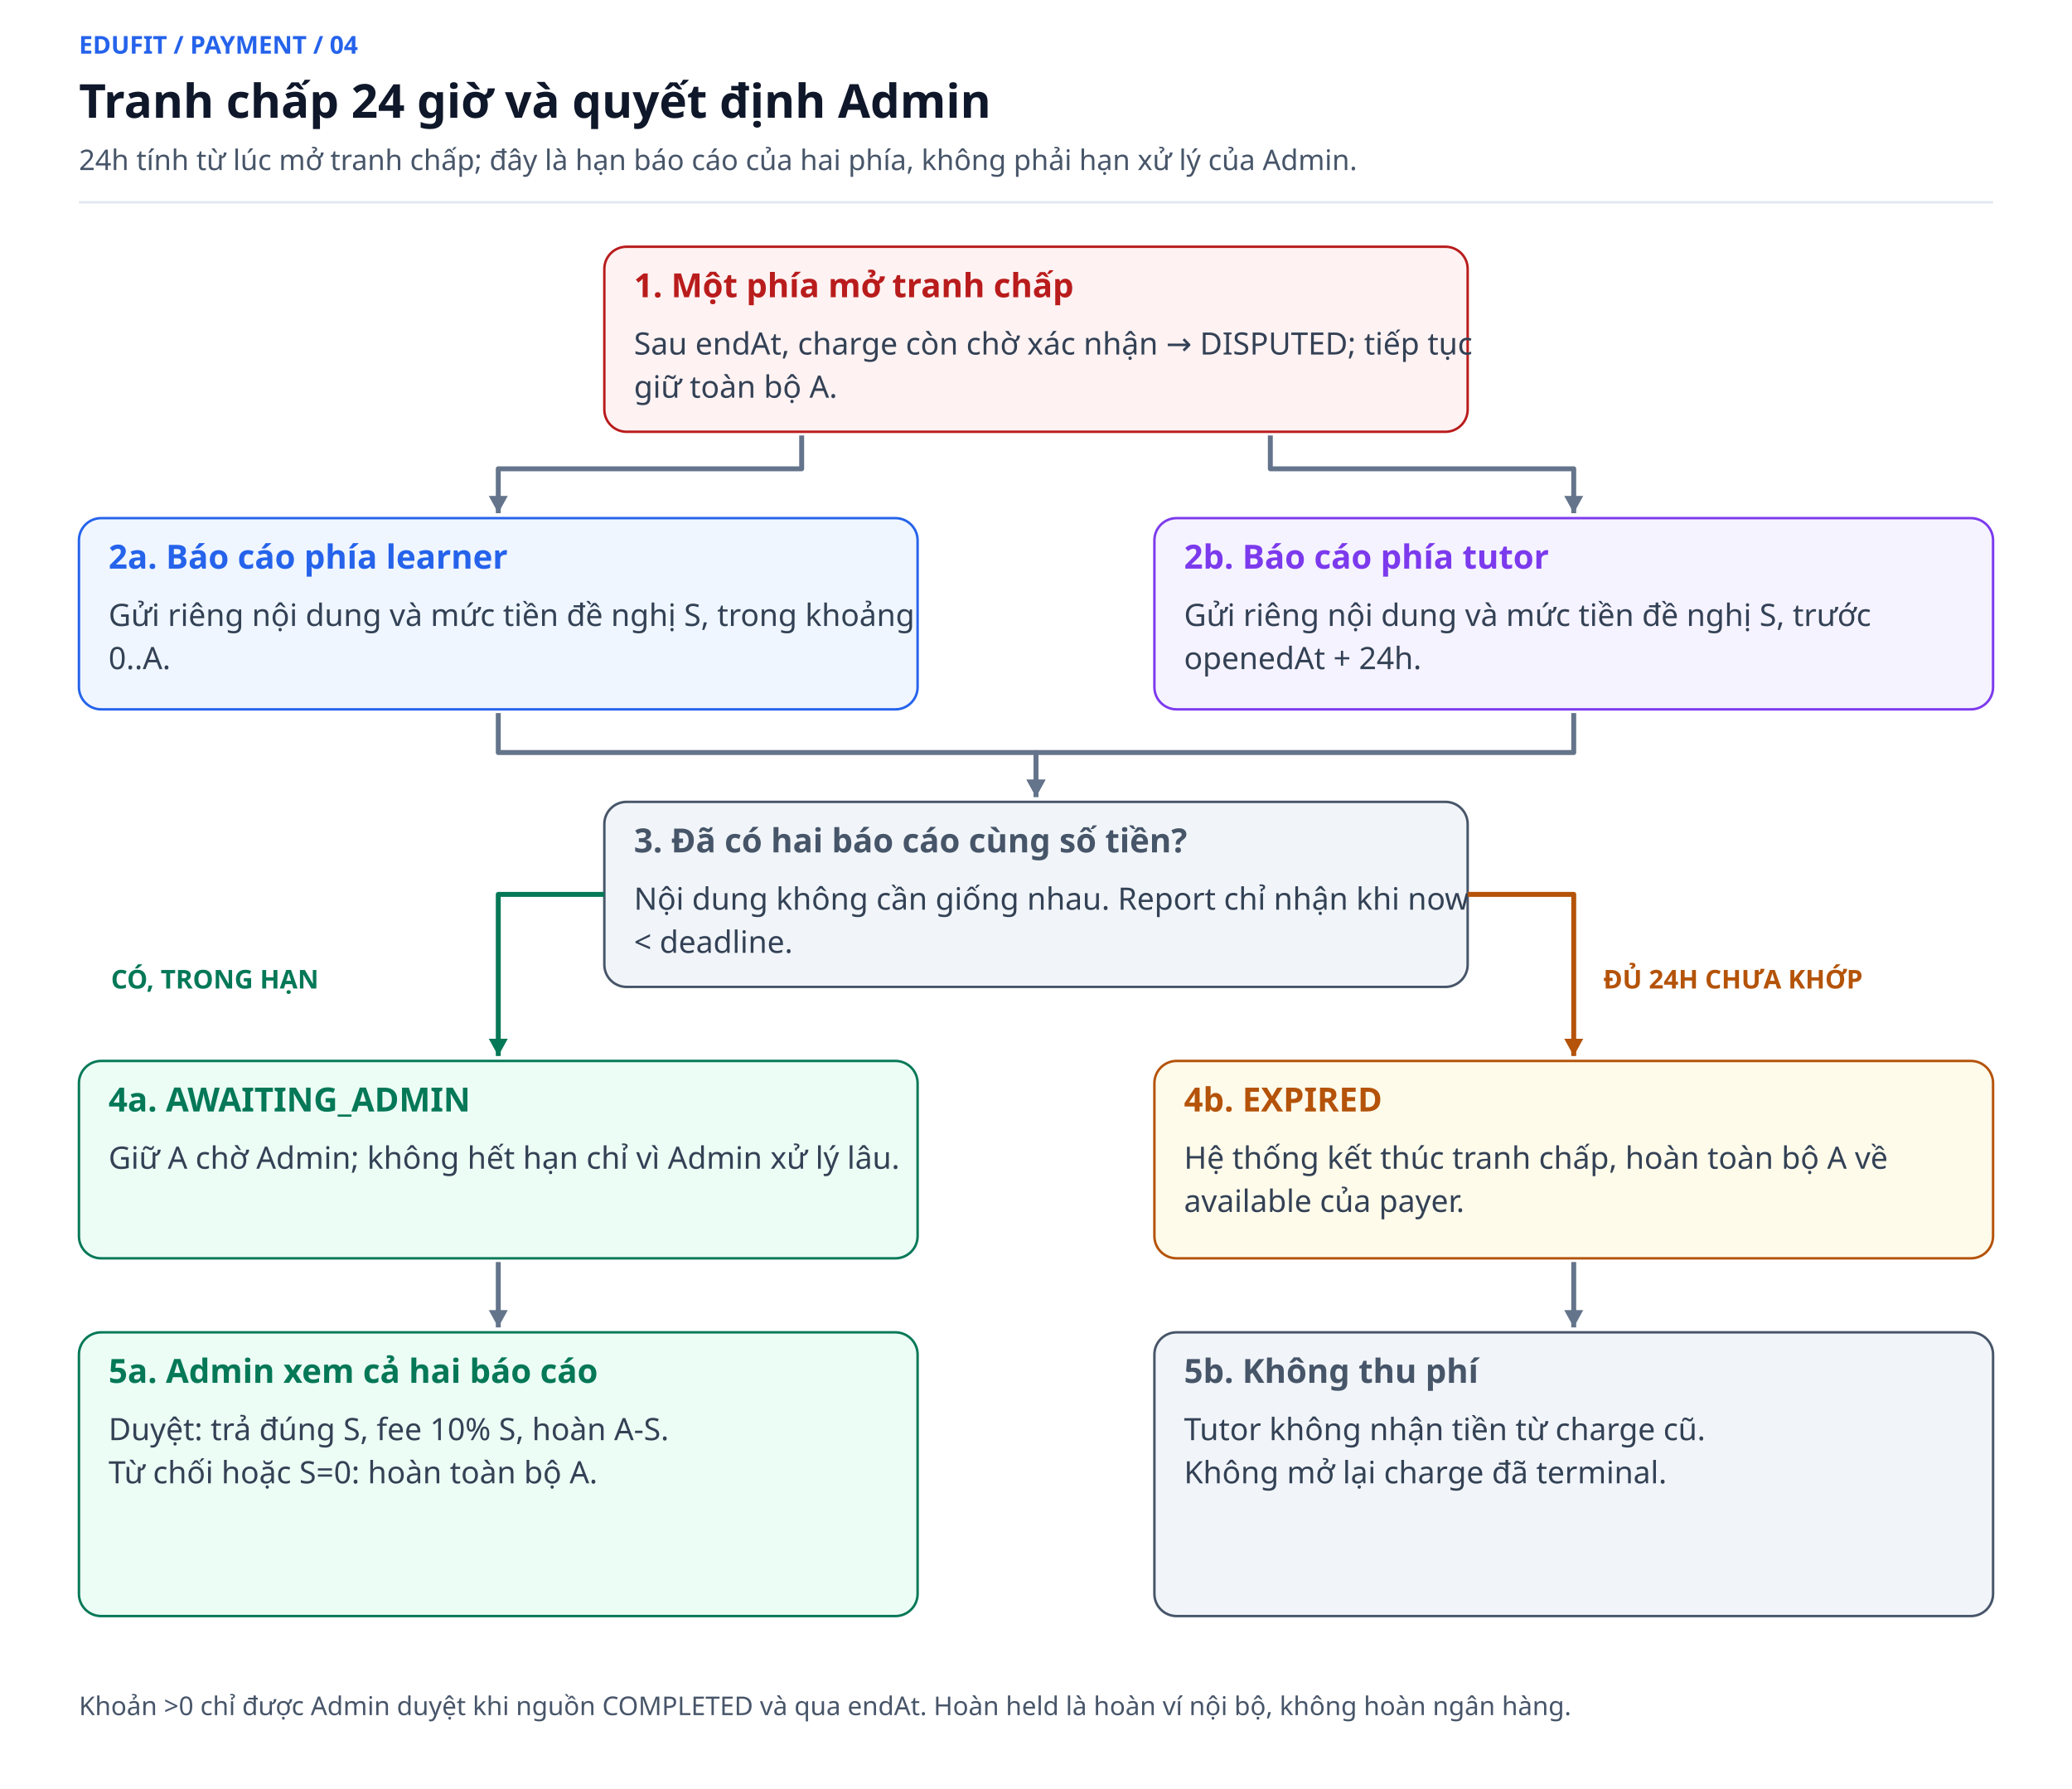
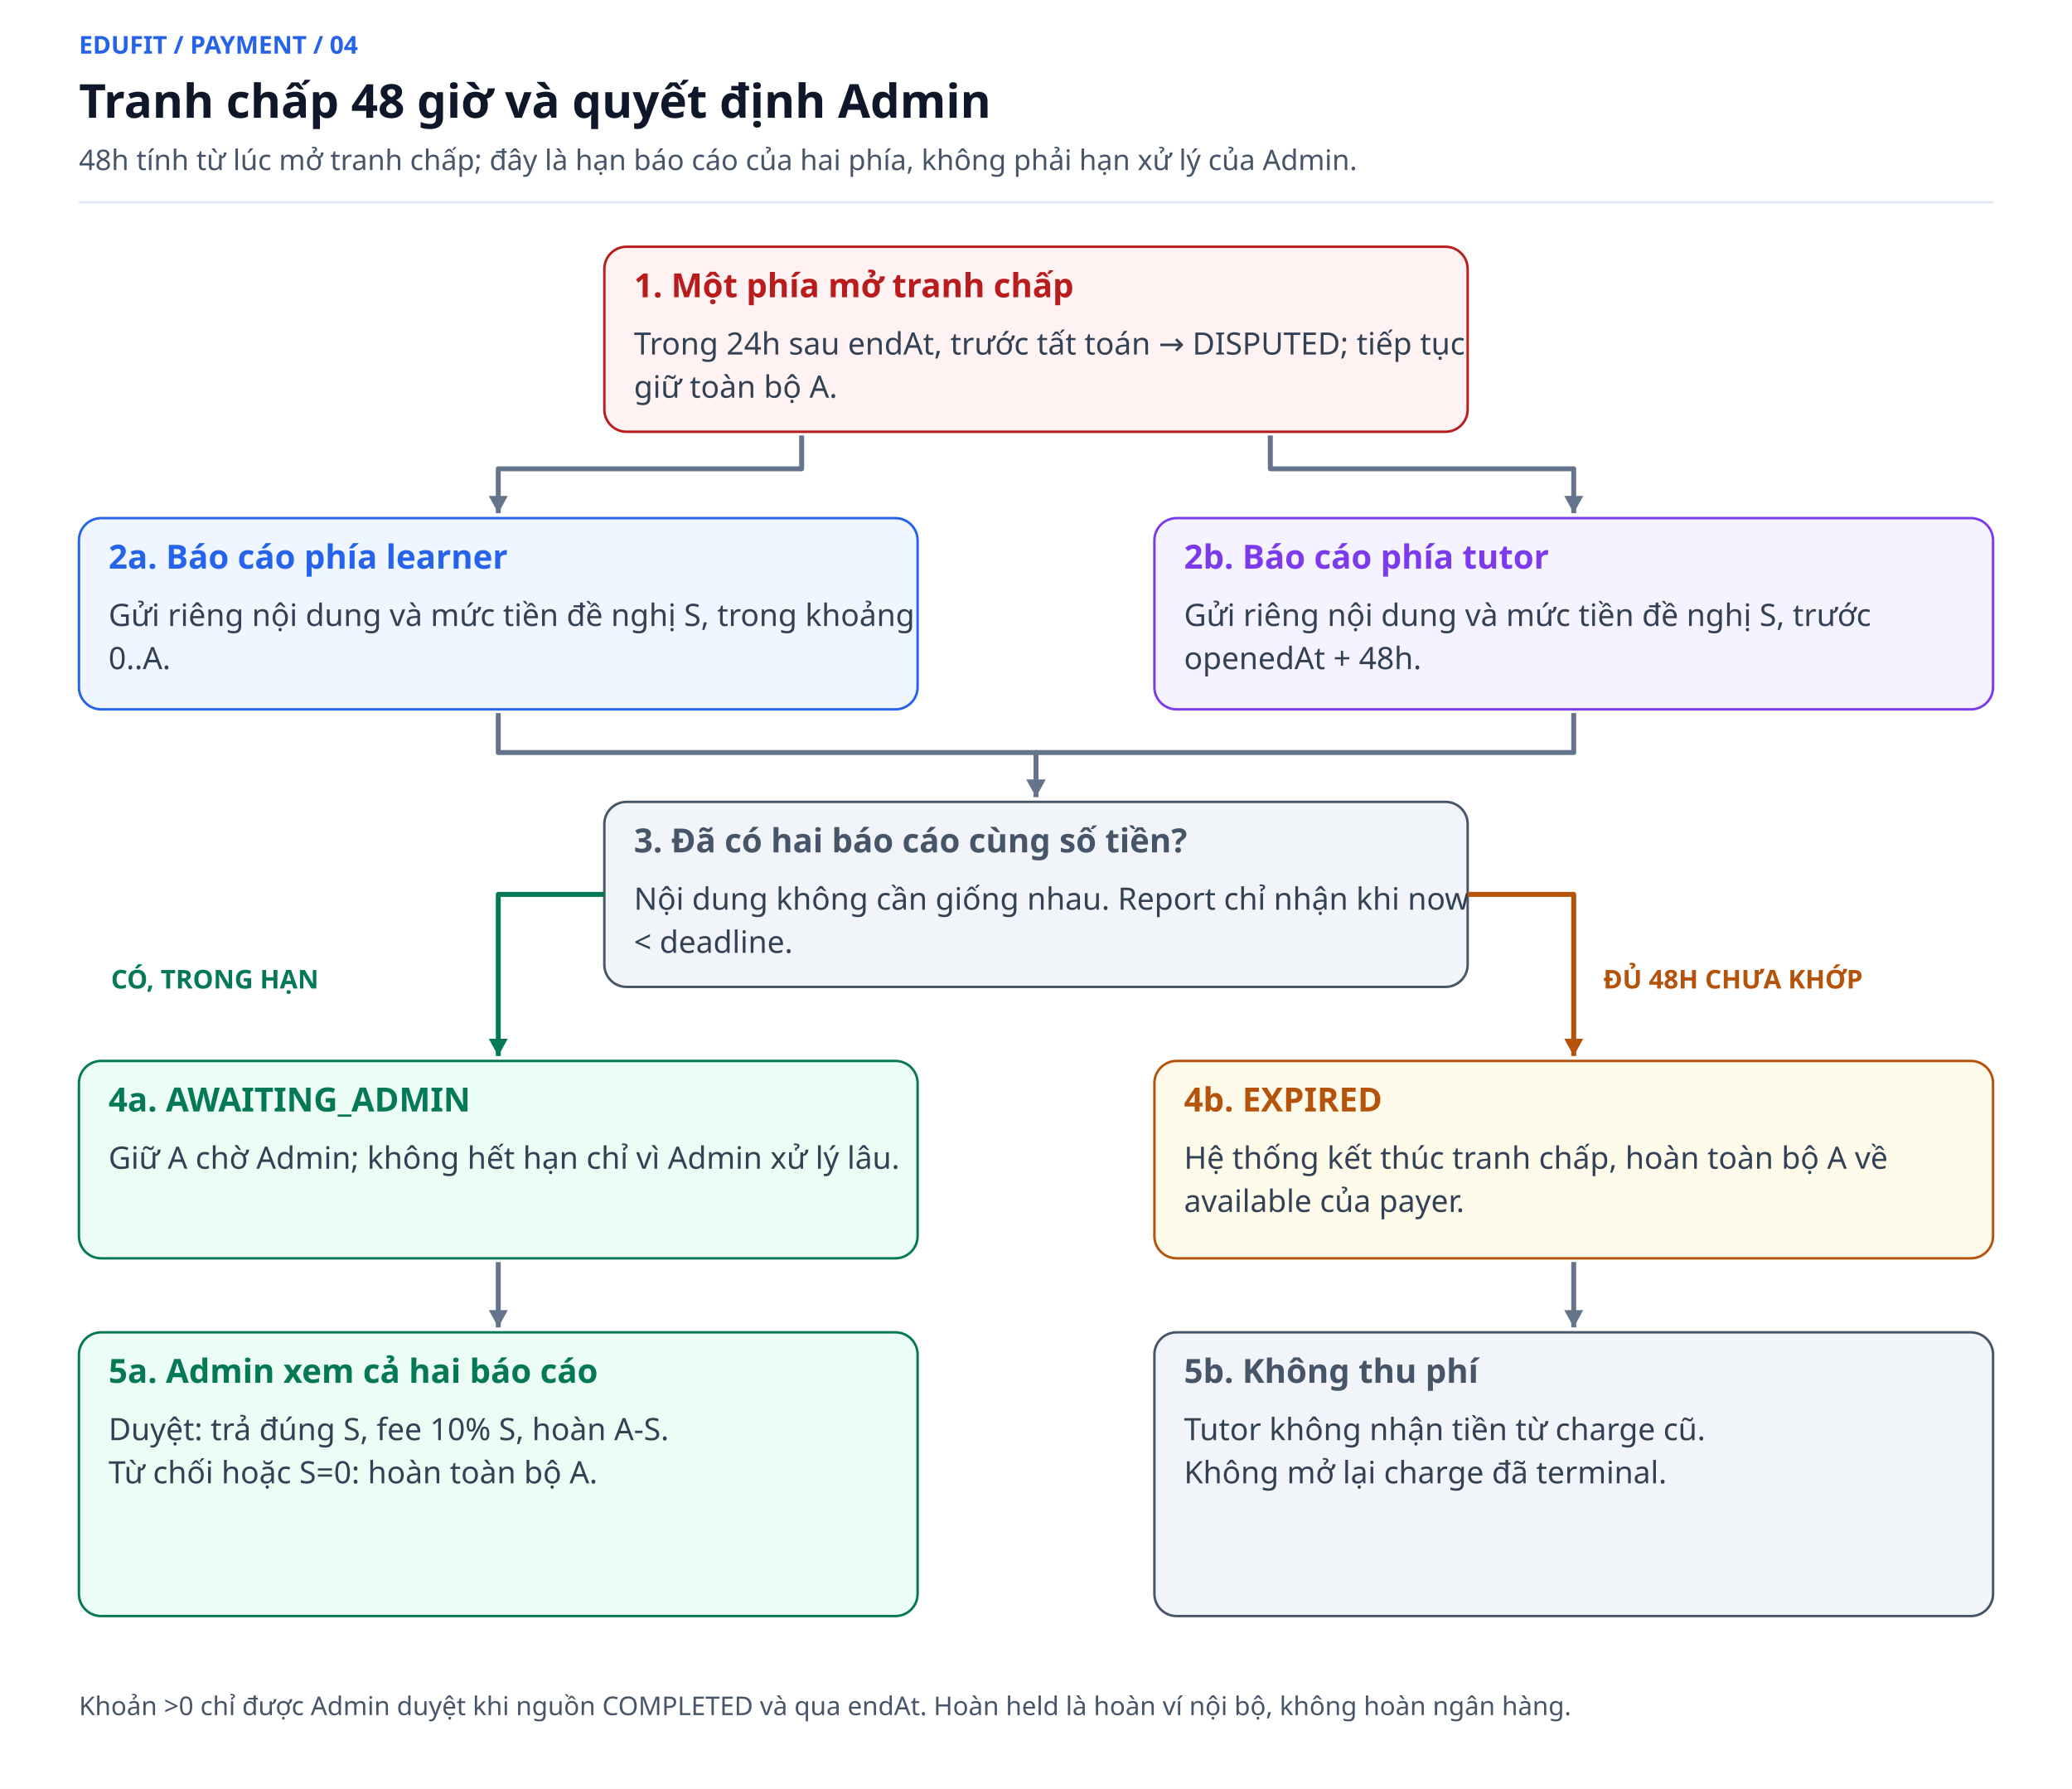
<svg xmlns="http://www.w3.org/2000/svg" width="1680" height="1450" viewBox="0 0 1680 1450">
  <rect width="100%" height="100%" fill="white" />
  <text x="64" y="28" font-family="Segoe UI, sans-serif" font-size="20" font-weight="700" fill="#2563EB" dominant-baseline="text-before-edge">EDUFIT / PAYMENT / 04</text>
-   <text x="64" y="66" font-family="Segoe UI, sans-serif" font-size="38" font-weight="700" fill="#0F172A" dominant-baseline="text-before-edge">Tranh chấp 24 giờ và quyết định Admin</text>
-   <text x="64" y="120" font-family="Segoe UI, sans-serif" font-size="23" font-weight="400" fill="#475569" dominant-baseline="text-before-edge">24h tính từ lúc mở tranh chấp; đây là hạn báo cáo của hai phía, không phải hạn xử lý của Admin.</text>
+   <text x="64" y="66" font-family="Segoe UI, sans-serif" font-size="38" font-weight="700" fill="#0F172A" dominant-baseline="text-before-edge">Tranh chấp 48 giờ và quyết định Admin</text>
+   <text x="64" y="120" font-family="Segoe UI, sans-serif" font-size="23" font-weight="400" fill="#475569" dominant-baseline="text-before-edge">48h tính từ lúc mở tranh chấp; đây là hạn báo cáo của hai phía, không phải hạn xử lý của Admin.</text>
  <path d="M64 164H1616" stroke="#E2E8F0" stroke-width="2" />
  <rect x="490" y="200" width="700" height="150" rx="18" fill="#FEF2F2" stroke="#B91C1C" stroke-width="2" />
  <text x="514" y="220" font-family="Segoe UI, sans-serif" font-size="27" font-weight="700" fill="#B91C1C" dominant-baseline="text-before-edge">1. Một phía mở tranh chấp</text>
-   <text x="514" y="268" font-family="Segoe UI, sans-serif" font-size="25" font-weight="400" fill="#334155" dominant-baseline="text-before-edge">Sau endAt, charge còn chờ xác nhận → DISPUTED; tiếp tục</text>
+   <text x="514" y="268" font-family="Segoe UI, sans-serif" font-size="25" font-weight="400" fill="#334155" dominant-baseline="text-before-edge">Trong 24h sau endAt, trước tất toán → DISPUTED; tiếp tục</text>
  <text x="514" y="303" font-family="Segoe UI, sans-serif" font-size="25" font-weight="400" fill="#334155" dominant-baseline="text-before-edge">giữ toàn bộ A.</text>
  <polyline points="650,353 650,380 404,380 404,416" fill="none" stroke="#64748B" stroke-width="4" stroke-linejoin="round" />
  <polygon points="404.0,416.0 396.3,402.0 411.7,402.0" fill="#64748B" />
  <polyline points="1030,353 1030,380 1276,380 1276,416" fill="none" stroke="#64748B" stroke-width="4" stroke-linejoin="round" />
  <polygon points="1276.0,416.0 1268.3,402.0 1283.7,402.0" fill="#64748B" />
  <rect x="64" y="420" width="680" height="155" rx="18" fill="#EFF6FF" stroke="#2563EB" stroke-width="2" />
  <text x="88" y="440" font-family="Segoe UI, sans-serif" font-size="27" font-weight="700" fill="#2563EB" dominant-baseline="text-before-edge">2a. Báo cáo phía learner</text>
  <text x="88" y="488" font-family="Segoe UI, sans-serif" font-size="25" font-weight="400" fill="#334155" dominant-baseline="text-before-edge">Gửi riêng nội dung và mức tiền đề nghị S, trong khoảng</text>
  <text x="88" y="523" font-family="Segoe UI, sans-serif" font-size="25" font-weight="400" fill="#334155" dominant-baseline="text-before-edge">0..A.</text>
  <rect x="936" y="420" width="680" height="155" rx="18" fill="#F5F3FF" stroke="#7C3AED" stroke-width="2" />
  <text x="960" y="440" font-family="Segoe UI, sans-serif" font-size="27" font-weight="700" fill="#7C3AED" dominant-baseline="text-before-edge">2b. Báo cáo phía tutor</text>
  <text x="960" y="488" font-family="Segoe UI, sans-serif" font-size="25" font-weight="400" fill="#334155" dominant-baseline="text-before-edge">Gửi riêng nội dung và mức tiền đề nghị S, trước</text>
-   <text x="960" y="523" font-family="Segoe UI, sans-serif" font-size="25" font-weight="400" fill="#334155" dominant-baseline="text-before-edge">openedAt + 24h.</text>
+   <text x="960" y="523" font-family="Segoe UI, sans-serif" font-size="25" font-weight="400" fill="#334155" dominant-baseline="text-before-edge">openedAt + 48h.</text>
  <polyline points="404,578 404,610 840,610 840,646" fill="none" stroke="#64748B" stroke-width="4" stroke-linejoin="round" />
  <polygon points="840.0,646.0 832.3,632.0 847.7,632.0" fill="#64748B" />
  <polyline points="1276,578 1276,610 840,610 840,646" fill="none" stroke="#64748B" stroke-width="4" stroke-linejoin="round" />
  <polygon points="840.0,646.0 832.3,632.0 847.7,632.0" fill="#64748B" />
  <rect x="490" y="650" width="700" height="150" rx="18" fill="#F1F5F9" stroke="#475569" stroke-width="2" />
  <text x="514" y="670" font-family="Segoe UI, sans-serif" font-size="27" font-weight="700" fill="#475569" dominant-baseline="text-before-edge">3. Đã có hai báo cáo cùng số tiền?</text>
  <text x="514" y="718" font-family="Segoe UI, sans-serif" font-size="25" font-weight="400" fill="#334155" dominant-baseline="text-before-edge">Nội dung không cần giống nhau. Report chỉ nhận khi now</text>
  <text x="514" y="753" font-family="Segoe UI, sans-serif" font-size="25" font-weight="400" fill="#334155" dominant-baseline="text-before-edge">&lt; deadline.</text>
  <polyline points="490,725 404,725 404,856" fill="none" stroke="#047857" stroke-width="4" stroke-linejoin="round" />
  <polygon points="404.0,856.0 396.3,842.0 411.7,842.0" fill="#047857" />
  <text x="90" y="785" font-family="Segoe UI, sans-serif" font-size="21" font-weight="700" fill="#047857" dominant-baseline="text-before-edge">CÓ, TRONG HẠN</text>
  <polyline points="1190,725 1276,725 1276,856" fill="none" stroke="#B45309" stroke-width="4" stroke-linejoin="round" />
  <polygon points="1276.0,856.0 1268.3,842.0 1283.7,842.0" fill="#B45309" />
-   <text x="1300" y="785" font-family="Segoe UI, sans-serif" font-size="21" font-weight="700" fill="#B45309" dominant-baseline="text-before-edge">ĐỦ 24H CHƯA KHỚP</text>
+   <text x="1300" y="785" font-family="Segoe UI, sans-serif" font-size="21" font-weight="700" fill="#B45309" dominant-baseline="text-before-edge">ĐỦ 48H CHƯA KHỚP</text>
  <rect x="64" y="860" width="680" height="160" rx="18" fill="#ECFDF5" stroke="#047857" stroke-width="2" />
  <text x="88" y="880" font-family="Segoe UI, sans-serif" font-size="27" font-weight="700" fill="#047857" dominant-baseline="text-before-edge">4a. AWAITING_ADMIN</text>
  <text x="88" y="928" font-family="Segoe UI, sans-serif" font-size="25" font-weight="400" fill="#334155" dominant-baseline="text-before-edge">Giữ A chờ Admin; không hết hạn chỉ vì Admin xử lý lâu.</text>
  <rect x="936" y="860" width="680" height="160" rx="18" fill="#FFFBEB" stroke="#B45309" stroke-width="2" />
  <text x="960" y="880" font-family="Segoe UI, sans-serif" font-size="27" font-weight="700" fill="#B45309" dominant-baseline="text-before-edge">4b. EXPIRED</text>
  <text x="960" y="928" font-family="Segoe UI, sans-serif" font-size="25" font-weight="400" fill="#334155" dominant-baseline="text-before-edge">Hệ thống kết thúc tranh chấp, hoàn toàn bộ A về</text>
  <text x="960" y="963" font-family="Segoe UI, sans-serif" font-size="25" font-weight="400" fill="#334155" dominant-baseline="text-before-edge">available của payer.</text>
  <polyline points="404,1023 404,1076" fill="none" stroke="#64748B" stroke-width="4" stroke-linejoin="round" />
  <polygon points="404.0,1076.0 396.3,1062.0 411.7,1062.0" fill="#64748B" />
  <polyline points="1276,1023 1276,1076" fill="none" stroke="#64748B" stroke-width="4" stroke-linejoin="round" />
  <polygon points="1276.0,1076.0 1268.3,1062.0 1283.7,1062.0" fill="#64748B" />
  <rect x="64" y="1080" width="680" height="230" rx="18" fill="#ECFDF5" stroke="#047857" stroke-width="2" />
  <text x="88" y="1100" font-family="Segoe UI, sans-serif" font-size="27" font-weight="700" fill="#047857" dominant-baseline="text-before-edge">5a. Admin xem cả hai báo cáo</text>
  <text x="88" y="1148" font-family="Segoe UI, sans-serif" font-size="25" font-weight="400" fill="#334155" dominant-baseline="text-before-edge">Duyệt: trả đúng S, fee 10% S, hoàn A-S.</text>
  <text x="88" y="1183" font-family="Segoe UI, sans-serif" font-size="25" font-weight="400" fill="#334155" dominant-baseline="text-before-edge">Từ chối hoặc S=0: hoàn toàn bộ A.</text>
  <rect x="936" y="1080" width="680" height="230" rx="18" fill="#F1F5F9" stroke="#475569" stroke-width="2" />
  <text x="960" y="1100" font-family="Segoe UI, sans-serif" font-size="27" font-weight="700" fill="#475569" dominant-baseline="text-before-edge">5b. Không thu phí</text>
  <text x="960" y="1148" font-family="Segoe UI, sans-serif" font-size="25" font-weight="400" fill="#334155" dominant-baseline="text-before-edge">Tutor không nhận tiền từ charge cũ.</text>
  <text x="960" y="1183" font-family="Segoe UI, sans-serif" font-size="25" font-weight="400" fill="#334155" dominant-baseline="text-before-edge">Không mở lại charge đã terminal.</text>
  <text x="64" y="1374" font-family="Segoe UI, sans-serif" font-size="21" font-weight="400" fill="#475569" dominant-baseline="text-before-edge">Khoản &gt;0 chỉ được Admin duyệt khi nguồn COMPLETED và qua endAt. Hoàn held là hoàn ví nội bộ, không hoàn ngân hàng.</text>
</svg>
